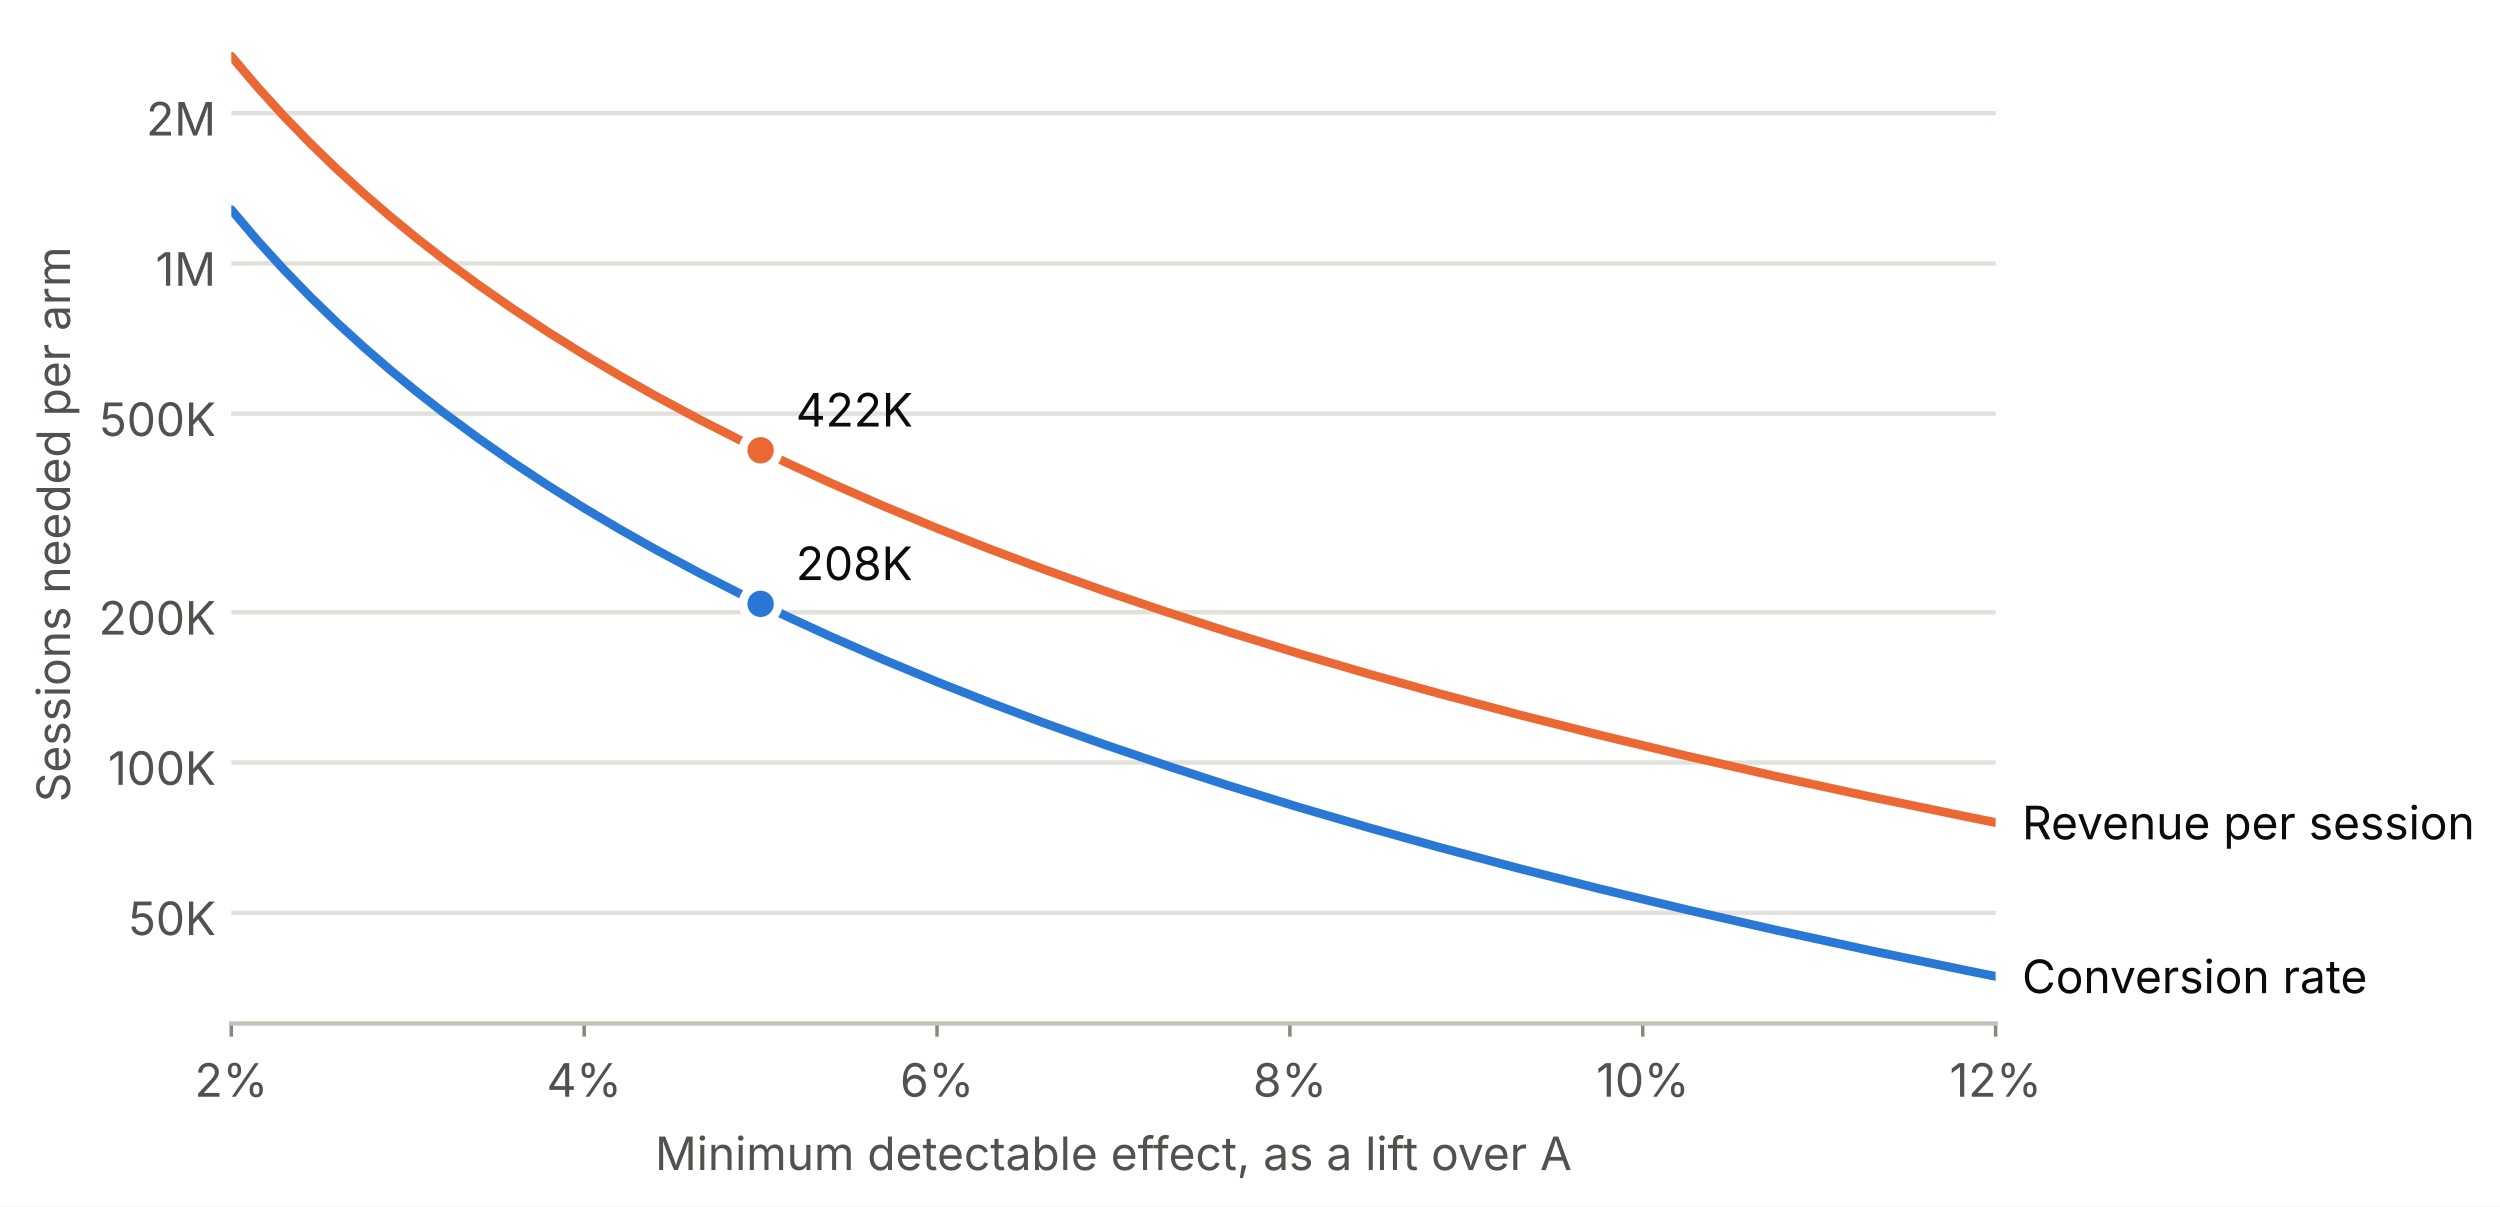
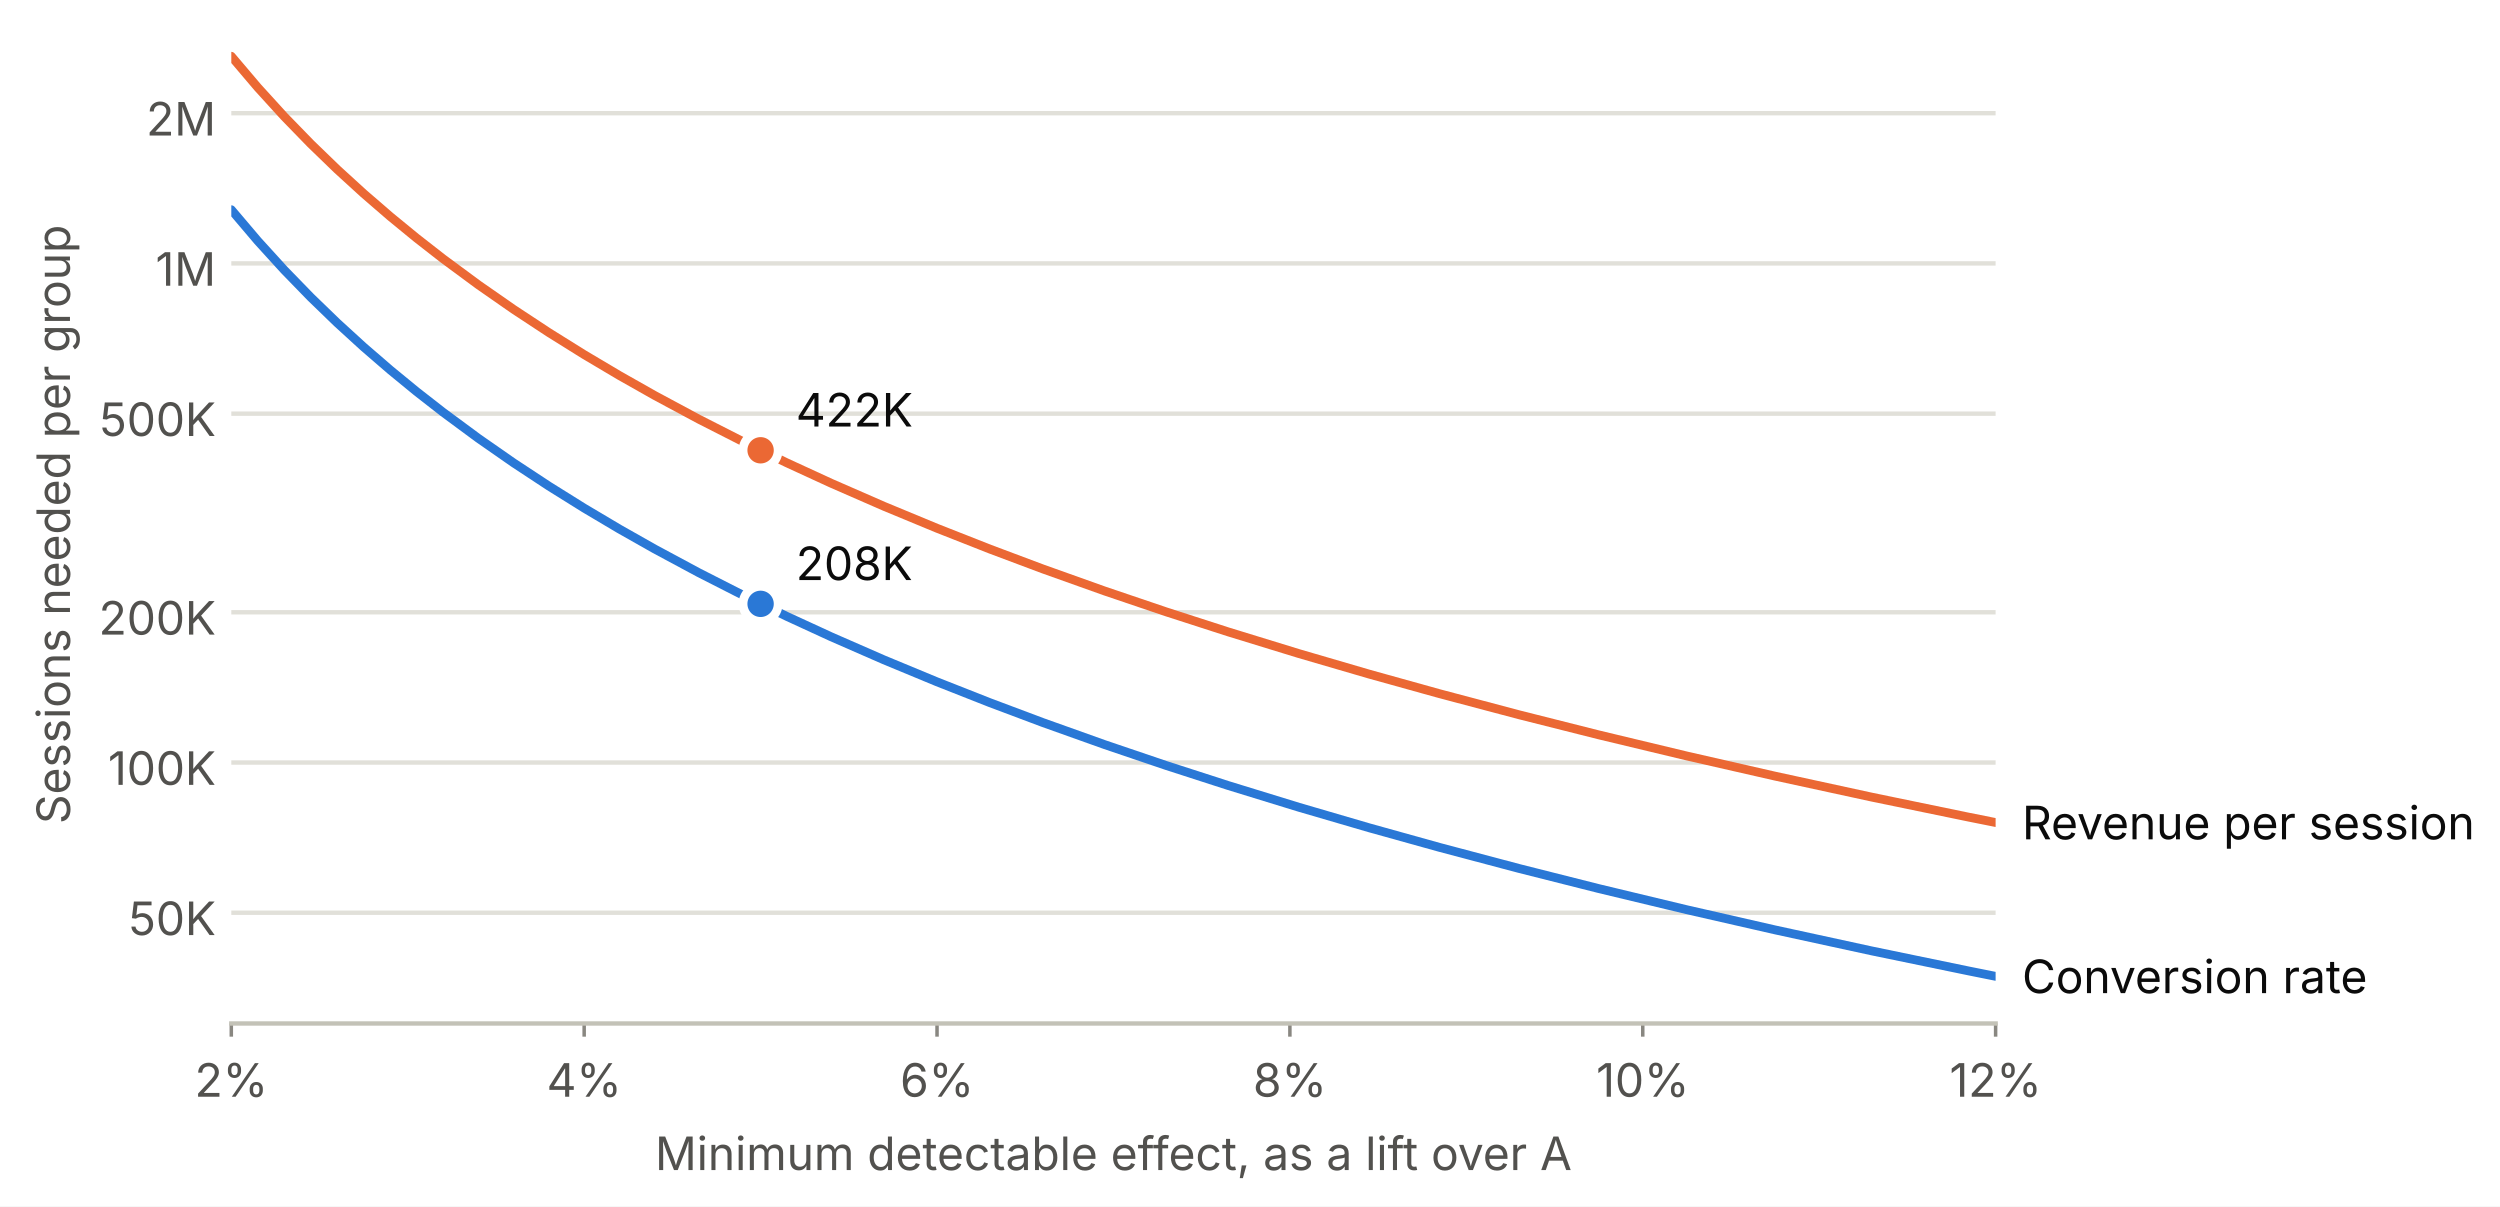
<svg xmlns="http://www.w3.org/2000/svg" xmlns:xlink="http://www.w3.org/1999/xlink" width="569.288pt" height="274.733pt" viewBox="0 0 569.288 274.733" version="1.1">
  <defs>
    <style type="text/css">*{stroke-linejoin: round; stroke-linecap: butt}</style>
  </defs>
  <g id="figure_1">
    <g id="patch_1">
      <path d="M 0 274.733  L 569.288 274.733  L 569.288 0  L 0 0  z " style="fill: #ffffff" />
    </g>
    <g id="axes_1">
      <g id="patch_2">
        <path d="M 52.672 233.064  L 454.432 233.064  L 454.432 5.76  L 52.672 5.76  z " style="fill: #ffffff" />
      </g>
      <g id="matplotlib.axis_1">
        <g id="xtick_1">
          <g id="line2d_1">
            <defs>
-               <path id="mbbac9bf01f" d="M 0 0  L 0 3  " style="stroke: #898781; stroke-width: 0.8" />
+               <path id="m1ee1ff3d44" d="M 0 0  L 0 3  " style="stroke: #898781; stroke-width: 0.8" />
            </defs>
            <g>
-               <use xlink:href="#mbbac9bf01f" x="52.672" y="233.064" style="fill: #898781; stroke: #898781; stroke-width: 0.8" />
+               <use xlink:href="#m1ee1ff3d44" x="52.672" y="233.064" style="fill: #898781; stroke: #898781; stroke-width: 0.8" />
            </g>
          </g>
          <g id="text_1">
            <g style="fill: #52514e" transform="translate(44.3158 249.7359) scale(0.105 -0.105)">
              <defs>
                <path id="Inter-Regular-541" d="M 481 0  L 3447 0  L 3447 522  L 1300 522  L 1300 559  L 2319 1644  C 3141 2519 3369 2916 3369 3419  C 3369 4147 2778 4719 1947 4719  C 1119 4719 494 4159 494 3334  L 1063 3334  C 1063 3859 1400 4203 1931 4203  C 2428 4203 2806 3900 2806 3413  C 2806 2984 2544 2666 2028 2106  L 481 428  L 481 0  z " transform="scale(0.015625)" />
                <path id="Inter-Regular-6ca" d="M 4656 -91  C 5247 -91 5566 344 5566 856  L 5566 1100  C 5566 1609 5256 2044 4656 2044  C 4069 2044 3741 1613 3741 1100  L 3741 856  C 3741 344 4059 -91 4656 -91  z M 1634 2597  C 2225 2597 2544 3031 2544 3544  L 2544 3788  C 2544 4297 2234 4731 1634 4731  C 1047 4731 719 4300 719 3788  L 719 3544  C 719 3031 1038 2597 1634 2597  z M 1263 0  L 1791 0  L 4991 4656  L 4463 4656  L 1263 0  z M 4656 319  C 4334 319 4219 578 4219 856  L 4219 1100  C 4219 1375 4344 1638 4656 1638  C 4981 1638 5088 1375 5088 1100  L 5088 856  C 5088 578 4972 319 4656 319  z M 1634 3006  C 1313 3006 1197 3266 1197 3544  L 1197 3788  C 1197 4063 1322 4325 1634 4325  C 1959 4325 2066 4063 2066 3788  L 2066 3544  C 2066 3266 1950 3006 1634 3006  z " transform="scale(0.015625)" />
              </defs>
              <use xlink:href="#Inter-Regular-541" />
              <use xlink:href="#Inter-Regular-6ca" transform="translate(60.98438 0)" />
            </g>
          </g>
        </g>
        <g id="xtick_2">
          <g id="line2d_2">
            <g>
-               <use xlink:href="#mbbac9bf01f" x="133.024" y="233.064" style="fill: #898781; stroke: #898781; stroke-width: 0.8" />
+               <use xlink:href="#m1ee1ff3d44" x="133.024" y="233.064" style="fill: #898781; stroke: #898781; stroke-width: 0.8" />
            </g>
          </g>
          <g id="text_2">
            <g style="fill: #52514e" transform="translate(124.4783 249.7359) scale(0.105 -0.105)">
              <defs>
                <path id="Inter-Regular-544" d="M 375 947  L 2566 947  L 2566 0  L 3134 0  L 3134 947  L 3766 947  L 3766 1469  L 3134 1469  L 3134 4656  L 2413 4656  L 375 1431  L 375 947  z M 2569 1469  L 1009 1469  L 1009 1506  L 2531 3913  L 2569 3913  L 2569 1469  z " transform="scale(0.015625)" />
              </defs>
              <use xlink:href="#Inter-Regular-544" />
              <use xlink:href="#Inter-Regular-6ca" transform="translate(64.59375 0)" />
            </g>
          </g>
        </g>
        <g id="xtick_3">
          <g id="line2d_3">
            <g>
-               <use xlink:href="#mbbac9bf01f" x="213.376" y="233.064" style="fill: #898781; stroke: #898781; stroke-width: 0.8" />
+               <use xlink:href="#m1ee1ff3d44" x="213.376" y="233.064" style="fill: #898781; stroke: #898781; stroke-width: 0.8" />
            </g>
          </g>
          <g id="text_3">
            <g style="fill: #52514e" transform="translate(204.9657 249.7359) scale(0.105 -0.105)">
              <defs>
                <path id="Inter-Regular-547" d="M 2019 -63  C 2969 -63 3588 634 3588 1503  C 3588 2403 2925 3044 2128 3044  C 1644 3044 1231 2813 981 2425  L 944 2425  C 944 3544 1375 4194 2091 4194  C 2575 4194 2866 3888 2969 3484  L 3550 3484  C 3438 4216 2872 4719 2091 4719  C 1034 4719 381 3788 381 2150  C 381 434 1241 -63 2019 -63  z M 2019 459  C 1447 459 1028 947 1028 1497  C 1028 2041 1469 2528 2034 2528  C 2597 2528 3013 2072 3013 1503  C 3013 922 2578 459 2019 459  z " transform="scale(0.015625)" />
              </defs>
              <use xlink:href="#Inter-Regular-547" />
              <use xlink:href="#Inter-Regular-6ca" transform="translate(62.01562 0)" />
            </g>
          </g>
        </g>
        <g id="xtick_4">
          <g id="line2d_4">
            <g>
-               <use xlink:href="#mbbac9bf01f" x="293.728" y="233.064" style="fill: #898781; stroke: #898781; stroke-width: 0.8" />
+               <use xlink:href="#m1ee1ff3d44" x="293.728" y="233.064" style="fill: #898781; stroke: #898781; stroke-width: 0.8" />
            </g>
          </g>
          <g id="text_4">
            <g style="fill: #52514e" transform="translate(285.3259 249.7359) scale(0.105 -0.105)">
              <defs>
                <path id="Inter-Regular-549" d="M 1978 -63  C 2916 -63 3578 478 3578 1238  C 3578 1825 3175 2325 2669 2419  L 2669 2444  C 3109 2559 3403 2988 3403 3481  C 3403 4191 2794 4719 1978 4719  C 1150 4719 550 4191 550 3481  C 550 2988 838 2559 1291 2444  L 1291 2419  C 769 2325 381 1825 381 1238  C 381 478 1031 -63 1978 -63  z M 1978 453  C 1350 453 966 775 966 1269  C 966 1784 1391 2153 1978 2153  C 2553 2153 2984 1784 2984 1269  C 2984 775 2594 453 1978 453  z M 1978 2650  C 1475 2650 1125 2966 1125 3438  C 1125 3903 1463 4206 1978 4206  C 2484 4206 2828 3903 2828 3438  C 2828 2966 2469 2650 1978 2650  z " transform="scale(0.015625)" />
              </defs>
              <use xlink:href="#Inter-Regular-549" />
              <use xlink:href="#Inter-Regular-6ca" transform="translate(61.85938 0)" />
            </g>
          </g>
        </g>
        <g id="xtick_5">
          <g id="line2d_5">
            <g>
-               <use xlink:href="#mbbac9bf01f" x="374.08" y="233.064" style="fill: #898781; stroke: #898781; stroke-width: 0.8" />
+               <use xlink:href="#m1ee1ff3d44" x="374.08" y="233.064" style="fill: #898781; stroke: #898781; stroke-width: 0.8" />
            </g>
          </g>
          <g id="text_5">
            <g style="fill: #52514e" transform="translate(363.4778 249.7359) scale(0.105 -0.105)">
              <defs>
                <path id="Inter-Regular-540" d="M 2041 4656  L 1313 4656  L 300 3909  L 300 3272  L 1425 4106  L 1456 4106  L 1456 0  L 2041 0  L 2041 4656  z " transform="scale(0.015625)" />
                <path id="Inter-Regular-53f" d="M 2019 -63  C 3059 -63 3656 809 3656 2325  C 3656 3834 3050 4719 2019 4719  C 988 4719 381 3834 381 2325  C 381 806 981 -63 2019 -63  z M 2019 456  C 1338 456 953 1144 953 2325  C 953 3509 1338 4203 2019 4203  C 2700 4203 3084 3513 3084 2325  C 3084 1144 2700 456 2019 456  z " transform="scale(0.015625)" />
              </defs>
              <use xlink:href="#Inter-Regular-540" />
              <use xlink:href="#Inter-Regular-53f" transform="translate(40.67188 0)" />
              <use xlink:href="#Inter-Regular-6ca" transform="translate(103.7656 0)" />
            </g>
          </g>
        </g>
        <g id="xtick_6">
          <g id="line2d_6">
            <g>
-               <use xlink:href="#mbbac9bf01f" x="454.432" y="233.064" style="fill: #898781; stroke: #898781; stroke-width: 0.8" />
+               <use xlink:href="#m1ee1ff3d44" x="454.432" y="233.064" style="fill: #898781; stroke: #898781; stroke-width: 0.8" />
            </g>
          </g>
          <g id="text_6">
            <g style="fill: #52514e" transform="translate(443.9405 249.7359) scale(0.105 -0.105)">
              <use xlink:href="#Inter-Regular-540" />
              <use xlink:href="#Inter-Regular-541" transform="translate(40.67188 0)" />
              <use xlink:href="#Inter-Regular-6ca" transform="translate(101.6562 0)" />
            </g>
          </g>
        </g>
        <g id="text_7">
          <g style="fill: #52514e" transform="translate(149.1643 266.4405) scale(0.105 -0.105)">
            <defs>
              <path id="Inter-Regular-125" d="M 563 0  L 1128 0  L 1128 2659  C 1128 3019 1116 3569 1106 4013  C 1291 3466 1472 2922 1575 2659  L 2631 0  L 3147 0  L 4188 2659  C 4294 2931 4488 3491 4656 4022  C 4644 3538 4634 3003 4634 2659  L 4634 0  L 5219 0  L 5219 4656  L 4372 4656  L 3241 1719  C 3150 1484 3006 1025 2897 659  C 2788 1038 2641 1494 2553 1719  L 1406 4656  L 563 4656  L 563 0  z " transform="scale(0.015625)" />
              <path id="Inter-Regular-2b2" d="M 494 0  L 1056 0  L 1056 3494  L 494 3494  L 494 0  z M 778 4066  C 994 4066 1172 4231 1172 4438  C 1172 4644 994 4809 778 4809  C 566 4809 388 4644 388 4438  C 388 4231 566 4066 778 4066  z " transform="scale(0.015625)" />
              <path id="Inter-Regular-307" d="M 1056 2094  C 1056 2691 1434 3031 1938 3031  C 2425 3031 2725 2709 2725 2172  L 2725 0  L 3288 0  L 3288 2219  C 3288 3103 2813 3538 2106 3538  C 1638 3538 1263 3341 1038 2847  L 1034 3494  L 494 3494  L 494 0  L 1056 0  L 1056 2094  z " transform="scale(0.015625)" />
              <path id="Inter-Regular-300" d="M 494 0  L 1056 0  L 1056 2200  C 1056 2756 1428 3044 1838 3044  C 2231 3044 2522 2784 2522 2397  L 2522 0  L 3084 0  L 3084 2281  C 3084 2722 3372 3044 3844 3044  C 4219 3044 4547 2844 4547 2341  L 4547 0  L 5113 0  L 5113 2356  C 5113 3166 4619 3556 4013 3556  C 3506 3556 3078 3284 2913 2844  C 2788 3275 2481 3556 2022 3556  C 1609 3556 1216 3325 1044 2853  L 1041 3494  L 494 3494  L 494 0  z " transform="scale(0.015625)" />
              <path id="Inter-Regular-395" d="M 1678 -44  C 2138 -44 2519 144 2747 653  L 2747 0  L 3291 0  L 3291 3494  L 2725 3494  L 2725 1400  C 2725 803 2347 463 1847 463  C 1359 463 1056 784 1056 1322  L 1056 3494  L 494 3494  L 494 1275  C 494 391 972 -44 1678 -44  z " transform="scale(0.015625)" />
              <path id="Inter-Regular-6eb" transform="scale(0.015625)" />
              <path id="Inter-Regular-256" d="M 1803 -75  C 2469 -75 2703 347 2819 541  L 2881 541  L 2881 0  L 3425 0  L 3425 4656  L 2863 4656  L 2863 2934  L 2819 2934  C 2703 3119 2488 3538 1806 3538  C 934 3538 325 2844 325 1738  C 325 625 931 -75 1803 -75  z M 1888 428  C 1234 428 897 1009 897 1744  C 897 2469 1225 3034 1888 3034  C 2531 3034 2869 2516 2869 1744  C 2869 966 2522 428 1888 428  z " transform="scale(0.015625)" />
              <path id="Inter-Regular-267" d="M 1963 -75  C 2678 -75 3200 284 3363 813  L 2819 963  C 2688 606 2378 425 1966 425  C 1347 425 922 825 894 1556  L 3419 1556  L 3419 1791  C 3419 3081 2638 3538 1897 3538  C 944 3538 325 2791 325 1719  C 325 644 950 -75 1963 -75  z M 897 2031  C 931 2566 1297 3038 1897 3038  C 2472 3038 2794 2625 2847 2031  L 897 2031  z " transform="scale(0.015625)" />
              <path id="Inter-Regular-37b" d="M 1869 3494  L 1150 3494  L 1150 4325  L 588 4325  L 588 3494  L 63 3494  L 63 3013  L 588 3013  L 588 863  C 588 291 944 -44 1547 -44  C 1691 -44 1850 -22 1966 19  L 1850 494  C 1756 475 1634 456 1563 456  C 1266 456 1150 594 1150 906  L 1150 3013  L 1869 3013  L 1869 3494  z " transform="scale(0.015625)" />
              <path id="Inter-Regular-24b" d="M 1916 -75  C 2600 -75 3156 297 3344 919  L 2806 1072  C 2703 694 2384 428 1916 428  C 1219 428 897 1038 897 1725  C 897 2422 1219 3034 1916 3034  C 2375 3034 2688 2778 2791 2419  L 3331 2572  C 3141 3181 2591 3538 1916 3538  C 966 3538 325 2819 325 1725  C 325 647 966 -75 1916 -75  z " transform="scale(0.015625)" />
              <path id="Inter-Regular-1fc" d="M 1472 -81  C 2063 -81 2391 228 2509 475  L 2547 475  L 2547 0  L 3100 0  L 3100 2303  C 3100 3394 2259 3538 1791 3538  C 1250 3538 650 3344 381 2709  L 922 2531  C 1031 2775 1303 3044 1806 3044  C 2291 3044 2538 2794 2538 2359  L 2538 2341  C 2538 2081 2263 2100 1641 2022  C 994 1941 281 1794 281 994  C 281 306 809 -81 1472 -81  z M 1569 416  C 1150 416 847 603 847 966  C 847 1363 1206 1494 1616 1547  C 1831 1575 2444 1638 2538 1747  L 2538 1263  C 2538 834 2191 416 1569 416  z " transform="scale(0.015625)" />
              <path id="Inter-Regular-243" d="M 2116 -75  C 2988 -75 3594 625 3594 1738  C 3594 2844 2984 3538 2113 3538  C 1431 3538 1216 3119 1100 2934  L 1056 2934  L 1056 4656  L 494 4656  L 494 0  L 1038 0  L 1038 541  L 1100 541  C 1216 347 1450 -75 2116 -75  z M 2031 428  C 1397 428 1050 966 1050 1744  C 1050 2516 1388 3034 2031 3034  C 2694 3034 3022 2469 3022 1744  C 3022 1009 2684 428 2031 428  z " transform="scale(0.015625)" />
              <path id="Inter-Regular-2e2" d="M 1056 4656  L 494 4656  L 494 0  L 1056 0  L 1056 4656  z " transform="scale(0.015625)" />
              <path id="Inter-Regular-288" d="M 2119 3494  L 1313 3494  L 1313 3834  C 1313 4172 1463 4353 1809 4353  C 1966 4353 2053 4319 2113 4300  L 2269 4781  C 2184 4819 2009 4875 1744 4875  C 1234 4875 750 4566 750 3959  L 750 3494  L 63 3494  L 63 3013  L 750 3013  L 750 0  L 1313 0  L 1313 3013  L 2119 3013  L 2119 3494  z " transform="scale(0.015625)" />
              <path id="Inter-Regular-5df" d="M 400 -1122  L 831 -1122  L 1319 650  L 675 650  L 400 -1122  z " transform="scale(0.015625)" />
              <path id="Inter-Regular-369" d="M 1681 -75  C 2500 -75 3059 372 3059 984  C 3059 1463 2763 1778 2128 1928  L 1600 2053  C 1191 2150 1013 2294 1013 2553  C 1013 2844 1325 3059 1741 3059  C 2191 3059 2388 2816 2484 2566  L 2994 2697  C 2834 3188 2456 3538 1738 3538  C 994 3538 444 3119 444 2519  C 444 2028 747 1716 1381 1566  L 1963 1428  C 2306 1347 2475 1188 2475 947  C 2475 659 2163 419 1675 419  C 1256 419 972 591 872 975  L 338 847  C 463 244 963 -75 1681 -75  z " transform="scale(0.015625)" />
              <path id="Inter-Regular-318" d="M 1916 -75  C 2869 -75 3513 647 3513 1725  C 3513 2819 2869 3538 1916 3538  C 966 3538 325 2819 325 1725  C 325 647 966 -75 1916 -75  z M 1916 428  C 1219 428 897 1038 897 1725  C 897 2422 1219 3034 1916 3034  C 2622 3034 2944 2419 2944 1725  C 2944 1038 2622 428 1916 428  z " transform="scale(0.015625)" />
              <path id="Inter-Regular-3d6" d="M 1503 0  L 2094 0  L 3428 3494  L 2813 3494  L 2069 1422  C 1959 1119 1878 813 1800 522  C 1719 813 1638 1119 1528 1422  L 784 3494  L 169 3494  L 1503 0  z " transform="scale(0.015625)" />
              <path id="Inter-Regular-356" d="M 494 0  L 1056 0  L 1056 2188  C 1056 2659 1425 3000 1928 3000  C 2078 3000 2231 2975 2266 2969  L 2266 3534  C 2200 3538 2063 3544 1981 3544  C 1566 3544 1203 3309 1075 2956  L 1038 2956  L 1038 3494  L 494 3494  L 494 0  z " transform="scale(0.015625)" />
              <path id="Inter-Regular-2" d="M 163 0  L 794 0  L 1244 1300  L 3163 1300  L 3628 0  L 4253 0  L 2541 4656  L 1853 4656  L 163 0  z M 1425 1819  L 1753 2763  C 1853 3050 1997 3494 2194 4181  C 2391 3506 2528 3075 2641 2763  L 2978 1819  L 1425 1819  z " transform="scale(0.015625)" />
            </defs>
            <use xlink:href="#Inter-Regular-125" />
            <use xlink:href="#Inter-Regular-2b2" transform="translate(90.32812 0)" />
            <use xlink:href="#Inter-Regular-307" transform="translate(114.5469 0)" />
            <use xlink:href="#Inter-Regular-2b2" transform="translate(173.625 0)" />
            <use xlink:href="#Inter-Regular-300" transform="translate(197.8438 0)" />
            <use xlink:href="#Inter-Regular-395" transform="translate(285.4375 0)" />
            <use xlink:href="#Inter-Regular-300" transform="translate(344.5625 0)" />
            <use xlink:href="#Inter-Regular-6eb" transform="translate(432.1562 0)" />
            <use xlink:href="#Inter-Regular-256" transform="translate(460.2812 0)" />
            <use xlink:href="#Inter-Regular-267" transform="translate(521.5156 0)" />
            <use xlink:href="#Inter-Regular-37b" transform="translate(579.8125 0)" />
            <use xlink:href="#Inter-Regular-267" transform="translate(611.5625 0)" />
            <use xlink:href="#Inter-Regular-24b" transform="translate(669.8594 0)" />
            <use xlink:href="#Inter-Regular-37b" transform="translate(726.9844 0)" />
            <use xlink:href="#Inter-Regular-1fc" transform="translate(760.1875 0)" />
            <use xlink:href="#Inter-Regular-243" transform="translate(816.3438 0)" />
            <use xlink:href="#Inter-Regular-2e2" transform="translate(877.5781 0)" />
            <use xlink:href="#Inter-Regular-267" transform="translate(901.7969 0)" />
            <use xlink:href="#Inter-Regular-6eb" transform="translate(960.0938 0)" />
            <use xlink:href="#Inter-Regular-267" transform="translate(988.2188 0)" />
            <use xlink:href="#Inter-Regular-288" transform="translate(1046.516 0)" />
            <use xlink:href="#Inter-Regular-288" transform="translate(1079.625 0)" />
            <use xlink:href="#Inter-Regular-267" transform="translate(1113.719 0)" />
            <use xlink:href="#Inter-Regular-24b" transform="translate(1172.016 0)" />
            <use xlink:href="#Inter-Regular-37b" transform="translate(1229.141 0)" />
            <use xlink:href="#Inter-Regular-5df" transform="translate(1261.859 0)" />
            <use xlink:href="#Inter-Regular-6eb" transform="translate(1290.672 0)" />
            <use xlink:href="#Inter-Regular-1fc" transform="translate(1318.797 0)" />
            <use xlink:href="#Inter-Regular-369" transform="translate(1374.953 0)" />
            <use xlink:href="#Inter-Regular-6eb" transform="translate(1427.734 0)" />
            <use xlink:href="#Inter-Regular-1fc" transform="translate(1455.859 0)" />
            <use xlink:href="#Inter-Regular-6eb" transform="translate(1512.016 0)" />
            <use xlink:href="#Inter-Regular-2e2" transform="translate(1540.141 0)" />
            <use xlink:href="#Inter-Regular-2b2" transform="translate(1564.359 0)" />
            <use xlink:href="#Inter-Regular-288" transform="translate(1588.578 0)" />
            <use xlink:href="#Inter-Regular-37b" transform="translate(1622.172 0)" />
            <use xlink:href="#Inter-Regular-6eb" transform="translate(1654.891 0)" />
            <use xlink:href="#Inter-Regular-318" transform="translate(1683.016 0)" />
            <use xlink:href="#Inter-Regular-3d6" transform="translate(1741.031 0)" />
            <use xlink:href="#Inter-Regular-267" transform="translate(1795.281 0)" />
            <use xlink:href="#Inter-Regular-356" transform="translate(1853.578 0)" />
            <use xlink:href="#Inter-Regular-6eb" transform="translate(1891.219 0)" />
            <use xlink:href="#Inter-Regular-2" transform="translate(1919.344 0)" />
          </g>
        </g>
      </g>
      <g id="matplotlib.axis_2">
        <g id="ytick_1">
          <g id="line2d_7">
-             <path d="M 52.672 207.85  L 454.432 207.85  " clip-path="url(#pf979a91895)" style="fill: none; stroke: #e1e0d9; stroke-linecap: round" />
+             <path d="M 52.672 207.85  L 454.432 207.85  " clip-path="url(#pd899dde61b)" style="fill: none; stroke: #e1e0d9; stroke-linecap: round" />
          </g>
          <g id="line2d_8" />
          <g id="text_8">
            <g style="fill: #52514e" transform="translate(29.10912 212.9364) scale(0.105 -0.105)">
              <defs>
                <path id="Inter-Regular-545" d="M 1956 -63  C 2853 -63 3509 594 3509 1488  C 3509 2388 2881 3047 2028 3047  C 1706 3047 1397 2934 1206 2775  L 1181 2775  L 1341 4134  L 3291 4134  L 3291 4656  L 841 4656  L 566 2350  L 1122 2281  C 1306 2422 1631 2525 1919 2525  C 2503 2525 2928 2078 2928 1478  C 2928 888 2519 459 1956 459  C 1488 459 1106 759 1069 1175  L 494 1175  C 525 463 1138 -63 1956 -63  z " transform="scale(0.015625)" />
                <path id="Inter-Regular-110" d="M 563 0  L 1156 0  L 1156 1528  L 1828 2238  L 3419 0  L 4122 0  L 2238 2641  L 4119 4656  L 3341 4656  L 1950 3153  C 1666 2847 1406 2541 1147 2206  L 1156 3063  L 1156 4656  L 563 4656  L 563 0  z " transform="scale(0.015625)" />
              </defs>
              <use xlink:href="#Inter-Regular-545" />
              <use xlink:href="#Inter-Regular-53f" transform="translate(60.79688 0)" />
              <use xlink:href="#Inter-Regular-110" transform="translate(123.8906 0)" />
            </g>
          </g>
        </g>
        <g id="ytick_2">
          <g id="line2d_9">
-             <path d="M 52.672 173.638  L 454.432 173.638  " clip-path="url(#pf979a91895)" style="fill: none; stroke: #e1e0d9; stroke-linecap: round" />
+             <path d="M 52.672 173.638  L 454.432 173.638  " clip-path="url(#pd899dde61b)" style="fill: none; stroke: #e1e0d9; stroke-linecap: round" />
          </g>
          <g id="line2d_10" />
          <g id="text_9">
            <g style="fill: #52514e" transform="translate(24.5974 178.7237) scale(0.105 -0.105)">
              <use xlink:href="#Inter-Regular-540" />
              <use xlink:href="#Inter-Regular-53f" transform="translate(40.67188 0)" />
              <use xlink:href="#Inter-Regular-53f" transform="translate(103.7656 0)" />
              <use xlink:href="#Inter-Regular-110" transform="translate(166.8594 0)" />
            </g>
          </g>
        </g>
        <g id="ytick_3">
          <g id="line2d_11">
-             <path d="M 52.672 139.425  L 454.432 139.425  " clip-path="url(#pf979a91895)" style="fill: none; stroke: #e1e0d9; stroke-linecap: round" />
+             <path d="M 52.672 139.425  L 454.432 139.425  " clip-path="url(#pd899dde61b)" style="fill: none; stroke: #e1e0d9; stroke-linecap: round" />
          </g>
          <g id="line2d_12" />
          <g id="text_10">
            <g style="fill: #52514e" transform="translate(22.46459 144.5111) scale(0.105 -0.105)">
              <use xlink:href="#Inter-Regular-541" />
              <use xlink:href="#Inter-Regular-53f" transform="translate(60.98438 0)" />
              <use xlink:href="#Inter-Regular-53f" transform="translate(124.0781 0)" />
              <use xlink:href="#Inter-Regular-110" transform="translate(187.1719 0)" />
            </g>
          </g>
        </g>
        <g id="ytick_4">
          <g id="line2d_13">
-             <path d="M 52.672 94.198  L 454.432 94.198  " clip-path="url(#pf979a91895)" style="fill: none; stroke: #e1e0d9; stroke-linecap: round" />
+             <path d="M 52.672 94.198  L 454.432 94.198  " clip-path="url(#pd899dde61b)" style="fill: none; stroke: #e1e0d9; stroke-linecap: round" />
          </g>
          <g id="line2d_14" />
          <g id="text_11">
            <g style="fill: #52514e" transform="translate(22.48428 99.28438) scale(0.105 -0.105)">
              <use xlink:href="#Inter-Regular-545" />
              <use xlink:href="#Inter-Regular-53f" transform="translate(60.79688 0)" />
              <use xlink:href="#Inter-Regular-53f" transform="translate(123.8906 0)" />
              <use xlink:href="#Inter-Regular-110" transform="translate(186.9844 0)" />
            </g>
          </g>
        </g>
        <g id="ytick_5">
          <g id="line2d_15">
-             <path d="M 52.672 59.986  L 454.432 59.986  " clip-path="url(#pf979a91895)" style="fill: none; stroke: #e1e0d9; stroke-linecap: round" />
+             <path d="M 52.672 59.986  L 454.432 59.986  " clip-path="url(#pd899dde61b)" style="fill: none; stroke: #e1e0d9; stroke-linecap: round" />
          </g>
          <g id="line2d_16" />
          <g id="text_12">
            <g style="fill: #52514e" transform="translate(35.41732 65.07172) scale(0.105 -0.105)">
              <use xlink:href="#Inter-Regular-540" />
              <use xlink:href="#Inter-Regular-125" transform="translate(40.67188 0)" />
            </g>
          </g>
        </g>
        <g id="ytick_6">
          <g id="line2d_17">
-             <path d="M 52.672 25.773  L 454.432 25.773  " clip-path="url(#pf979a91895)" style="fill: none; stroke: #e1e0d9; stroke-linecap: round" />
+             <path d="M 52.672 25.773  L 454.432 25.773  " clip-path="url(#pd899dde61b)" style="fill: none; stroke: #e1e0d9; stroke-linecap: round" />
          </g>
          <g id="line2d_18" />
          <g id="text_13">
            <g style="fill: #52514e" transform="translate(33.28451 30.85906) scale(0.105 -0.105)">
              <use xlink:href="#Inter-Regular-541" />
              <use xlink:href="#Inter-Regular-125" transform="translate(60.98438 0)" />
            </g>
          </g>
        </g>
        <g id="text_14">
-           <g style="fill: #52514e" transform="translate(15.93187 182.6745) rotate(-90) scale(0.105 -0.105)">
+           <g style="fill: #52514e" transform="translate(15.93187 187.6456) rotate(-90) scale(0.105 -0.105)">
            <defs>
              <path id="Inter-Regular-18e" d="M 2053 -81  C 3128 -81 3744 506 3744 1269  C 3744 2138 2925 2419 2425 2556  L 1959 2684  C 1619 2778 1072 2950 1072 3438  C 1072 3875 1472 4194 2075 4194  C 2628 4194 3047 3934 3100 3481  L 3681 3481  C 3653 4184 3013 4719 2094 4719  C 1194 4719 494 4197 494 3409  C 494 2791 931 2406 1681 2194  L 2244 2034  C 2741 1894 3166 1728 3166 1278  C 3166 781 2684 450 2053 450  C 1506 450 1019 691 972 1219  L 363 1219  C 416 438 1044 -81 2053 -81  z " transform="scale(0.015625)" />
              <path id="Inter-Regular-34d" d="M 494 -1306  L 1056 -1306  L 1056 541  L 1100 541  C 1216 347 1450 -75 2116 -75  C 2988 -75 3594 625 3594 1738  C 3594 2844 2984 3538 2113 3538  C 1431 3538 1216 3119 1100 2934  L 1038 2934  L 1038 3494  L 494 3494  L 494 -1306  z M 2031 428  C 1397 428 1050 966 1050 1744  C 1050 2516 1388 3034 2031 3034  C 2694 3034 3022 2469 3022 1744  C 3022 1009 2684 428 2031 428  z " transform="scale(0.015625)" />
+               <path id="Inter-Regular-293" d="M 1909 -1381  C 2759 -1381 3431 -994 3431 -91  L 3431 3494  L 2884 3494  L 2884 2934  L 2831 2934  C 2713 3122 2488 3538 1813 3538  C 941 3538 325 2844 325 1763  C 325 666 963 56 1800 56  C 2475 56 2697 441 2816 641  L 2869 641  L 2869 -59  C 2869 -634 2466 -891 1909 -891  C 1294 -891 1075 -578 928 -375  L 472 -669  C 688 -1053 1134 -1381 1909 -1381  z M 1894 556  C 1238 556 897 1056 897 1775  C 897 2472 1228 3034 1894 3034  C 2538 3034 2875 2516 2875 1775  C 2875 1013 2528 556 1894 556  z " transform="scale(0.015625)" />
            </defs>
            <use xlink:href="#Inter-Regular-18e" />
            <use xlink:href="#Inter-Regular-267" transform="translate(64.15625 0)" />
            <use xlink:href="#Inter-Regular-369" transform="translate(122.4531 0)" />
            <use xlink:href="#Inter-Regular-369" transform="translate(175.2344 0)" />
            <use xlink:href="#Inter-Regular-2b2" transform="translate(228.0156 0)" />
            <use xlink:href="#Inter-Regular-318" transform="translate(252.2344 0)" />
            <use xlink:href="#Inter-Regular-307" transform="translate(312.2031 0)" />
            <use xlink:href="#Inter-Regular-369" transform="translate(371.2812 0)" />
            <use xlink:href="#Inter-Regular-6eb" transform="translate(424.0625 0)" />
            <use xlink:href="#Inter-Regular-307" transform="translate(452.1875 0)" />
            <use xlink:href="#Inter-Regular-267" transform="translate(511.2656 0)" />
            <use xlink:href="#Inter-Regular-267" transform="translate(569.5625 0)" />
            <use xlink:href="#Inter-Regular-256" transform="translate(627.8594 0)" />
            <use xlink:href="#Inter-Regular-267" transform="translate(689.0938 0)" />
            <use xlink:href="#Inter-Regular-256" transform="translate(747.3906 0)" />
            <use xlink:href="#Inter-Regular-6eb" transform="translate(808.625 0)" />
            <use xlink:href="#Inter-Regular-34d" transform="translate(836.75 0)" />
            <use xlink:href="#Inter-Regular-267" transform="translate(897.9844 0)" />
            <use xlink:href="#Inter-Regular-356" transform="translate(956.2812 0)" />
            <use xlink:href="#Inter-Regular-6eb" transform="translate(993.9219 0)" />
-             <use xlink:href="#Inter-Regular-1fc" transform="translate(1022.047 0)" />
-             <use xlink:href="#Inter-Regular-356" transform="translate(1078.203 0)" />
-             <use xlink:href="#Inter-Regular-300" transform="translate(1117.406 0)" />
+             <use xlink:href="#Inter-Regular-293" transform="translate(1022.047 0)" />
+             <use xlink:href="#Inter-Regular-356" transform="translate(1083.375 0)" />
+             <use xlink:href="#Inter-Regular-318" transform="translate(1119.359 0)" />
+             <use xlink:href="#Inter-Regular-395" transform="translate(1179.328 0)" />
+             <use xlink:href="#Inter-Regular-34d" transform="translate(1238.453 0)" />
          </g>
        </g>
      </g>
      <g id="line2d_19">
-         <path d="M 52.672 12.812  L 58.699 19.915  L 64.725 26.536  L 70.752 32.736  L 76.778 38.566  L 82.804 44.066  L 88.831 49.273  L 94.857 54.214  L 100.884 58.917  L 108.919 64.853  L 116.954 70.447  L 124.989 75.736  L 133.024 80.751  L 141.06 85.519  L 149.095 90.063  L 159.139 95.458  L 169.183 100.568  L 179.227 105.42  L 189.271 110.039  L 201.324 115.304  L 213.376 120.296  L 225.429 125.041  L 237.482 129.561  L 251.544 134.579  L 265.605 139.345  L 279.667 143.885  L 295.737 148.821  L 311.808 153.514  L 327.878 157.985  L 345.957 162.775  L 364.036 167.333  L 384.124 172.153  L 404.212 176.737  L 426.309 181.534  L 448.406 186.098  L 454.432 187.304  L 454.432 187.304  " clip-path="url(#pf979a91895)" style="fill: none; stroke: #eb6834; stroke-width: 2; stroke-linecap: round" />
+         <path d="M 52.672 12.812  L 58.699 19.915  L 64.725 26.536  L 70.752 32.736  L 76.778 38.566  L 82.804 44.066  L 88.831 49.273  L 94.857 54.214  L 100.884 58.917  L 108.919 64.853  L 116.954 70.447  L 124.989 75.736  L 133.024 80.751  L 141.06 85.519  L 149.095 90.063  L 159.139 95.458  L 169.183 100.568  L 179.227 105.42  L 189.271 110.039  L 201.324 115.304  L 213.376 120.296  L 225.429 125.041  L 237.482 129.561  L 251.544 134.579  L 265.605 139.345  L 279.667 143.885  L 295.737 148.821  L 311.808 153.514  L 327.878 157.985  L 345.957 162.775  L 364.036 167.333  L 384.124 172.153  L 404.212 176.737  L 426.309 181.534  L 448.406 186.098  L 454.432 187.304  L 454.432 187.304  " clip-path="url(#pd899dde61b)" style="fill: none; stroke: #eb6834; stroke-width: 2; stroke-linecap: round" />
      </g>
      <g id="line2d_20">
-         <path d="M 52.672 47.755  L 58.699 54.859  L 64.725 61.481  L 70.752 67.683  L 76.778 73.513  L 82.804 79.015  L 88.831 84.222  L 94.857 89.166  L 100.884 93.87  L 108.919 99.807  L 116.954 105.403  L 124.989 110.693  L 133.024 115.71  L 141.06 120.48  L 149.095 125.025  L 159.139 130.422  L 169.183 135.534  L 179.227 140.388  L 189.271 145.009  L 201.324 150.277  L 213.376 155.271  L 225.429 160.018  L 237.482 164.541  L 251.544 169.561  L 265.605 174.331  L 279.667 178.873  L 295.737 183.813  L 311.808 188.508  L 327.878 192.983  L 345.957 197.776  L 364.036 202.339  L 384.124 207.162  L 404.212 211.751  L 426.309 216.553  L 448.406 221.121  L 454.432 222.329  L 454.432 222.329  " clip-path="url(#pf979a91895)" style="fill: none; stroke: #2a78d6; stroke-width: 2; stroke-linecap: round" />
+         <path d="M 52.672 47.755  L 58.699 54.859  L 64.725 61.481  L 70.752 67.683  L 76.778 73.513  L 82.804 79.015  L 88.831 84.222  L 94.857 89.166  L 100.884 93.87  L 108.919 99.807  L 116.954 105.403  L 124.989 110.693  L 133.024 115.71  L 141.06 120.48  L 149.095 125.025  L 159.139 130.422  L 169.183 135.534  L 179.227 140.388  L 189.271 145.009  L 201.324 150.277  L 213.376 155.271  L 225.429 160.018  L 237.482 164.541  L 251.544 169.561  L 265.605 174.331  L 279.667 178.873  L 295.737 183.813  L 311.808 188.508  L 327.878 192.983  L 345.957 197.776  L 364.036 202.339  L 384.124 207.162  L 404.212 211.751  L 426.309 216.553  L 448.406 221.121  L 454.432 222.329  L 454.432 222.329  " clip-path="url(#pd899dde61b)" style="fill: none; stroke: #2a78d6; stroke-width: 2; stroke-linecap: round" />
      </g>
      <g id="patch_3">
        <path d="M 52.672 233.064  L 454.432 233.064  " style="fill: none; stroke: #c3c2b7; stroke-linejoin: miter; stroke-linecap: square" />
      </g>
      <g id="text_15">
        <g style="fill: #0b0b0b" transform="translate(460.4587 191.1239) scale(0.105 -0.105)">
          <defs>
            <path id="Inter-Regular-181" d="M 563 0  L 1156 0  L 1156 1806  L 2159 1806  C 2197 1806 2231 1806 2269 1809  L 3238 0  L 3925 0  L 2881 1916  C 3469 2122 3744 2600 3744 3219  C 3744 4050 3244 4656 2156 4656  L 563 4656  L 563 0  z M 1156 2334  L 1156 4134  L 2125 4134  C 2866 4134 3153 3772 3153 3219  C 3153 2672 2866 2334 2131 2334  L 1156 2334  z " transform="scale(0.015625)" />
          </defs>
          <use xlink:href="#Inter-Regular-181" />
          <use xlink:href="#Inter-Regular-267" transform="translate(62.89062 0)" />
          <use xlink:href="#Inter-Regular-3d6" transform="translate(119.2344 0)" />
          <use xlink:href="#Inter-Regular-267" transform="translate(173.4844 0)" />
          <use xlink:href="#Inter-Regular-307" transform="translate(231.7812 0)" />
          <use xlink:href="#Inter-Regular-395" transform="translate(290.8594 0)" />
          <use xlink:href="#Inter-Regular-267" transform="translate(349.9844 0)" />
          <use xlink:href="#Inter-Regular-6eb" transform="translate(408.2812 0)" />
          <use xlink:href="#Inter-Regular-34d" transform="translate(436.4062 0)" />
          <use xlink:href="#Inter-Regular-267" transform="translate(497.6406 0)" />
          <use xlink:href="#Inter-Regular-356" transform="translate(555.9375 0)" />
          <use xlink:href="#Inter-Regular-6eb" transform="translate(593.5781 0)" />
          <use xlink:href="#Inter-Regular-369" transform="translate(621.7031 0)" />
          <use xlink:href="#Inter-Regular-267" transform="translate(674.4844 0)" />
          <use xlink:href="#Inter-Regular-369" transform="translate(732.7812 0)" />
          <use xlink:href="#Inter-Regular-369" transform="translate(785.5625 0)" />
          <use xlink:href="#Inter-Regular-2b2" transform="translate(838.3438 0)" />
          <use xlink:href="#Inter-Regular-318" transform="translate(862.5625 0)" />
          <use xlink:href="#Inter-Regular-307" transform="translate(922.5312 0)" />
        </g>
      </g>
      <g id="line2d_21">
        <defs>
-           <path id="m9d3fd9012c" d="M 0 4  C 1.061 4 2.078 3.579 2.828 2.828  C 3.579 2.078 4 1.061 4 0  C 4 -1.061 3.579 -2.078 2.828 -2.828  C 2.078 -3.579 1.061 -4 0 -4  C -1.061 -4 -2.078 -3.579 -2.828 -2.828  C -3.579 -2.078 -4 -1.061 -4 0  C -4 1.061 -3.579 2.078 -2.828 2.828  C -2.078 3.579 -1.061 4 0 4  z " style="stroke: #ffffff; stroke-width: 2" />
+           <path id="m55c7c1caed" d="M 0 4  C 1.061 4 2.078 3.579 2.828 2.828  C 3.579 2.078 4 1.061 4 0  C 4 -1.061 3.579 -2.078 2.828 -2.828  C 2.078 -3.579 1.061 -4 0 -4  C -1.061 -4 -2.078 -3.579 -2.828 -2.828  C -3.579 -2.078 -4 -1.061 -4 0  C -4 1.061 -3.579 2.078 -2.828 2.828  C -2.078 3.579 -1.061 4 0 4  z " style="stroke: #ffffff; stroke-width: 2" />
        </defs>
-         <g clip-path="url(#pf979a91895)">
-           <use xlink:href="#m9d3fd9012c" x="173.2" y="102.538" style="fill: #eb6834; stroke: #ffffff; stroke-width: 2" />
+         <g clip-path="url(#pd899dde61b)">
+           <use xlink:href="#m55c7c1caed" x="173.2" y="102.538" style="fill: #eb6834; stroke: #ffffff; stroke-width: 2" />
        </g>
      </g>
      <g id="text_16">
        <g style="fill: #0b0b0b" transform="translate(181.2355 97.12928) scale(0.105 -0.105)">
          <use xlink:href="#Inter-Regular-544" />
          <use xlink:href="#Inter-Regular-541" transform="translate(64.59375 0)" />
          <use xlink:href="#Inter-Regular-541" transform="translate(125.5781 0)" />
          <use xlink:href="#Inter-Regular-110" transform="translate(186.5625 0)" />
        </g>
      </g>
      <g id="text_17">
        <g style="fill: #0b0b0b" transform="translate(460.4587 226.1482) scale(0.105 -0.105)">
          <defs>
            <path id="Inter-Regular-49" d="M 2447 -63  C 3400 -63 4163 519 4325 1466  L 3731 1466  C 3600 831 3056 488 2447 488  C 1613 488 959 1134 959 2325  C 959 3519 1609 4169 2447 4169  C 3053 4169 3600 3828 3731 3191  L 4325 3191  C 4159 4150 3391 4719 2447 4719  C 1253 4719 381 3803 381 2325  C 381 850 1253 -63 2447 -63  z " transform="scale(0.015625)" />
          </defs>
          <use xlink:href="#Inter-Regular-49" />
          <use xlink:href="#Inter-Regular-318" transform="translate(73.04688 0)" />
          <use xlink:href="#Inter-Regular-307" transform="translate(133.0156 0)" />
          <use xlink:href="#Inter-Regular-3d6" transform="translate(190.625 0)" />
          <use xlink:href="#Inter-Regular-267" transform="translate(244.875 0)" />
          <use xlink:href="#Inter-Regular-356" transform="translate(303.1719 0)" />
          <use xlink:href="#Inter-Regular-369" transform="translate(340.8125 0)" />
          <use xlink:href="#Inter-Regular-2b2" transform="translate(393.5938 0)" />
          <use xlink:href="#Inter-Regular-318" transform="translate(417.8125 0)" />
          <use xlink:href="#Inter-Regular-307" transform="translate(477.7812 0)" />
          <use xlink:href="#Inter-Regular-6eb" transform="translate(536.8594 0)" />
          <use xlink:href="#Inter-Regular-356" transform="translate(564.9844 0)" />
          <use xlink:href="#Inter-Regular-1fc" transform="translate(602.625 0)" />
          <use xlink:href="#Inter-Regular-37b" transform="translate(658.7812 0)" />
          <use xlink:href="#Inter-Regular-267" transform="translate(690.5312 0)" />
        </g>
      </g>
      <g id="line2d_22">
        <defs>
-           <path id="mf8cb2d2fe8" d="M 0 4  C 1.061 4 2.078 3.579 2.828 2.828  C 3.579 2.078 4 1.061 4 0  C 4 -1.061 3.579 -2.078 2.828 -2.828  C 2.078 -3.579 1.061 -4 0 -4  C -1.061 -4 -2.078 -3.579 -2.828 -2.828  C -3.579 -2.078 -4 -1.061 -4 0  C -4 1.061 -3.579 2.078 -2.828 2.828  C -2.078 3.579 -1.061 4 0 4  z " style="stroke: #ffffff; stroke-width: 2" />
+           <path id="m5f9d02421f" d="M 0 4  C 1.061 4 2.078 3.579 2.828 2.828  C 3.579 2.078 4 1.061 4 0  C 4 -1.061 3.579 -2.078 2.828 -2.828  C 2.078 -3.579 1.061 -4 0 -4  C -1.061 -4 -2.078 -3.579 -2.828 -2.828  C -3.579 -2.078 -4 -1.061 -4 0  C -4 1.061 -3.579 2.078 -2.828 2.828  C -2.078 3.579 -1.061 4 0 4  z " style="stroke: #ffffff; stroke-width: 2" />
        </defs>
-         <g clip-path="url(#pf979a91895)">
-           <use xlink:href="#mf8cb2d2fe8" x="173.2" y="137.505" style="fill: #2a78d6; stroke: #ffffff; stroke-width: 2" />
+         <g clip-path="url(#pd899dde61b)">
+           <use xlink:href="#m5f9d02421f" x="173.2" y="137.505" style="fill: #2a78d6; stroke: #ffffff; stroke-width: 2" />
        </g>
      </g>
      <g id="text_18">
        <g style="fill: #0b0b0b" transform="translate(181.2355 132.0959) scale(0.105 -0.105)">
          <use xlink:href="#Inter-Regular-541" />
          <use xlink:href="#Inter-Regular-53f" transform="translate(60.98438 0)" />
          <use xlink:href="#Inter-Regular-549" transform="translate(124.0781 0)" />
          <use xlink:href="#Inter-Regular-110" transform="translate(185.9375 0)" />
        </g>
      </g>
    </g>
  </g>
  <defs>
-     <clipPath id="pf979a91895">
+     <clipPath id="pd899dde61b">
      <rect x="52.672" y="5.76" width="401.76" height="227.304" />
    </clipPath>
  </defs>
</svg>
